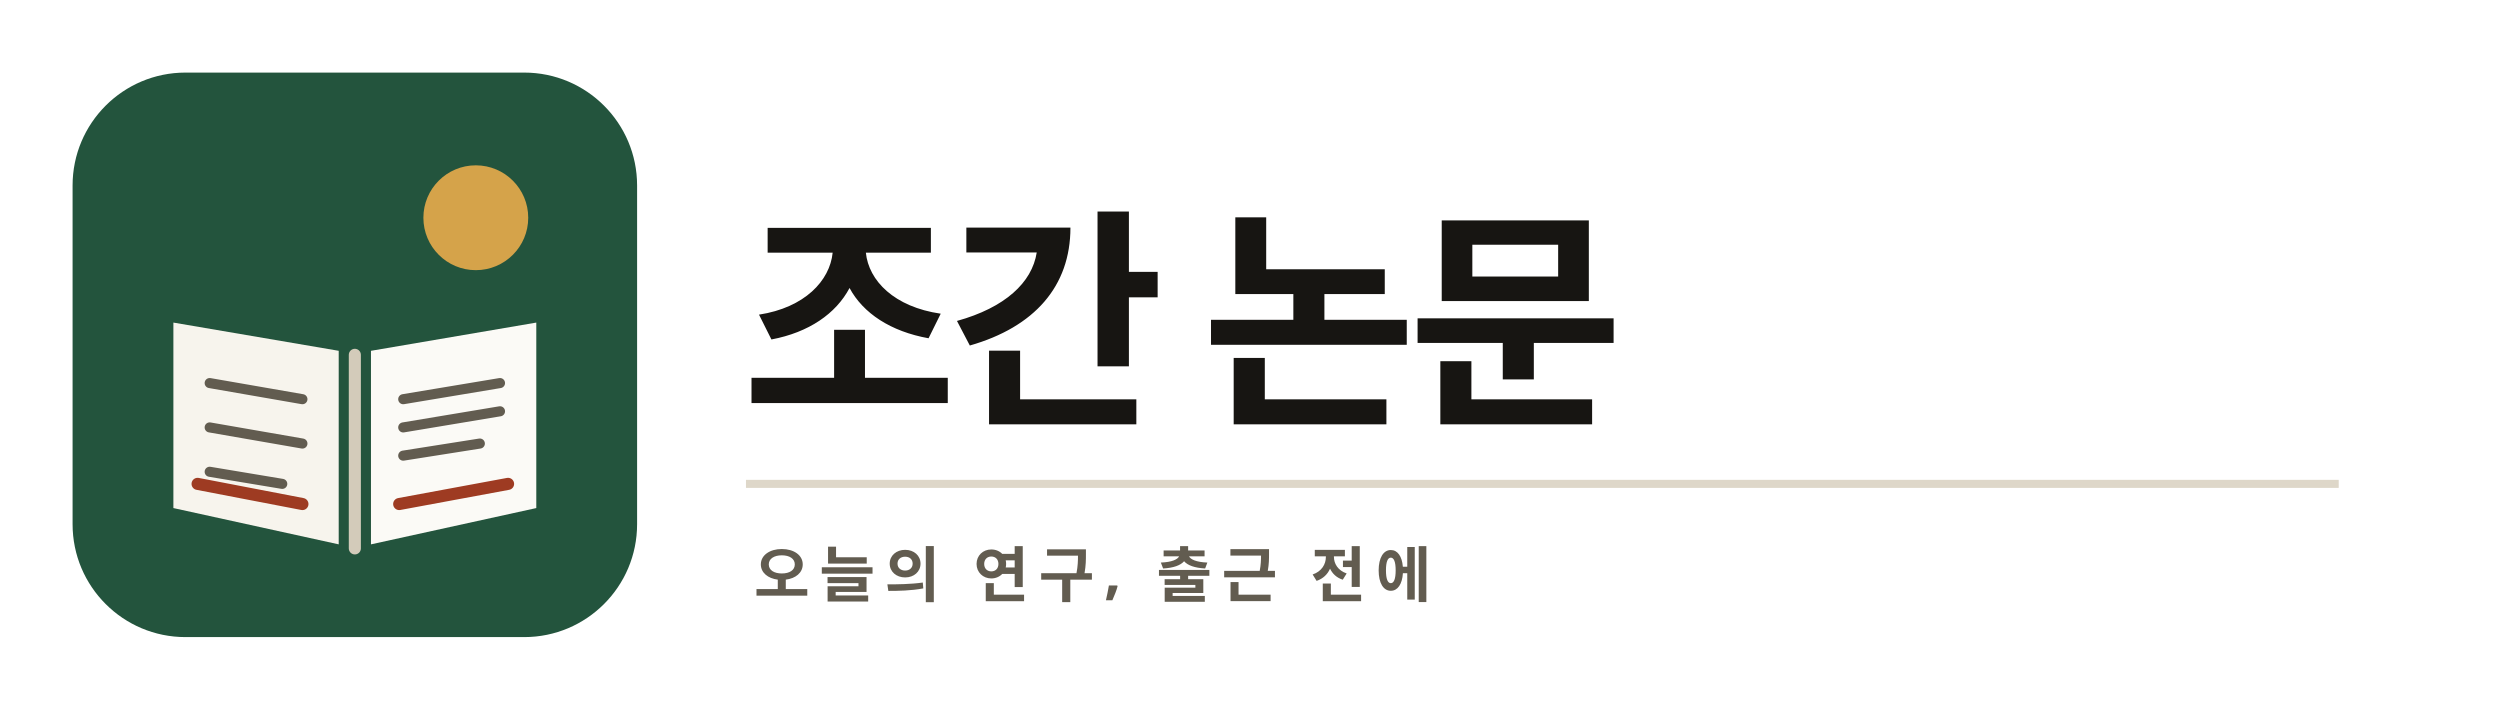
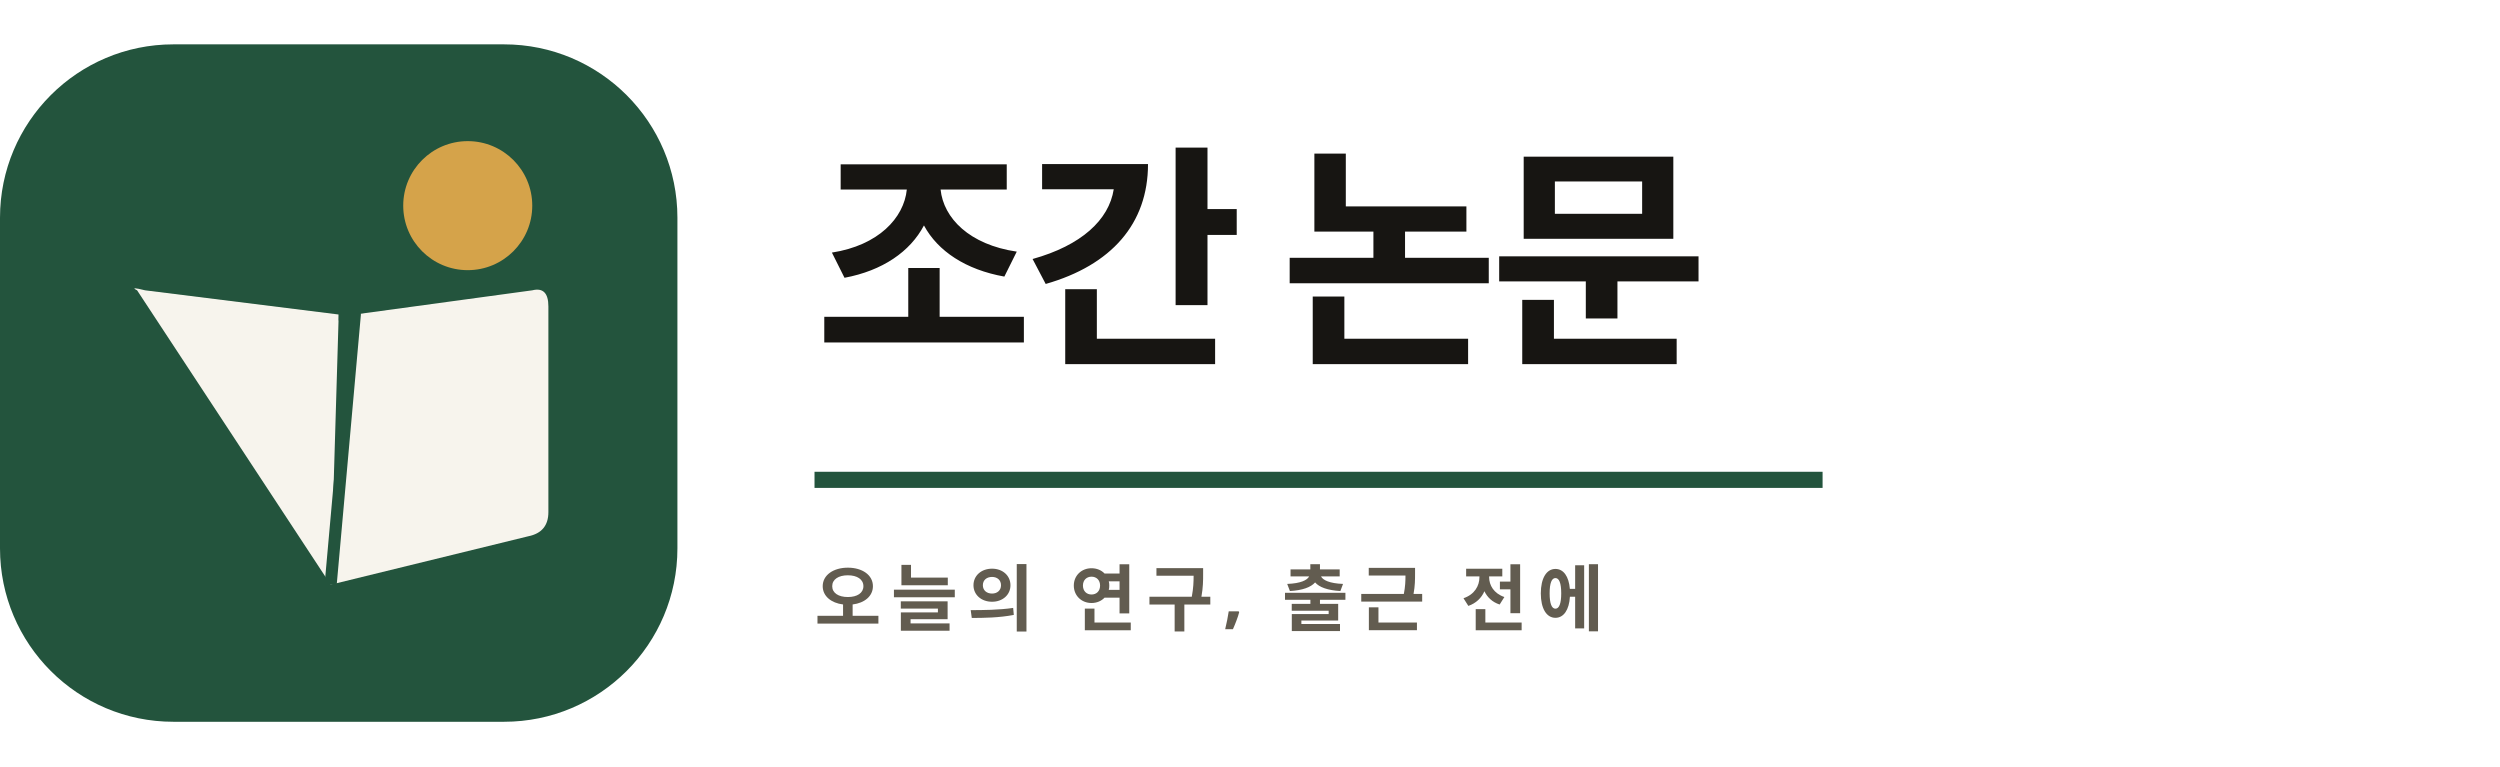
- <svg xmlns="http://www.w3.org/2000/svg" viewBox="0 0 620 176" role="img" aria-labelledby="title desc">
-   <g transform="translate(18 18)">
-     <rect width="140" height="140" rx="28" fill="#23543D" />
-     <circle cx="100" cy="36" r="13" fill="#D5A34A" />
-     <path d="M25 62 66 69v48L25 108V62Z" fill="#F7F4ED" />
-     <path d="m115 62-41 7v48l41-9V62Z" fill="#FBFAF6" />
-     <path d="M70 70v48" fill="none" stroke="#D3CBBA" stroke-width="3" stroke-linecap="round" />
-     <path d="m34 77 23 4m-23 7 23 4m-23 7 18 3m30-21 24-4m-24 11 24-4m-24 11 19-3" fill="none" stroke="#625C50" stroke-width="2.5" stroke-linecap="round" />
-     <path d="M31 102 57 107m24 0 27-5" fill="none" stroke="#9E3B22" stroke-width="3" stroke-linecap="round" />
+ <svg xmlns="http://www.w3.org/2000/svg" viewBox="0 0 620 190" role="img" aria-labelledby="title desc">
+   <g transform="translate(0 11)">
+     <rect width="168" height="168" rx="43" fill="#23543D" />
+     <circle cx="116" cy="40" r="16" fill="#D5A34A" />
+     <path d="M34 61 Q32 60 36 61 L84 67 L82 134 Z" fill="#F7F4ED" />
+     <path d="M88 67 L132 61 Q136 60 136 65 L136 116 Q136 121 131 122 L82 134 Z" fill="#F7F4ED" />
+     <path d="M84 67 L88 67 L82 134" fill="none" stroke="#23543D" stroke-width="3" stroke-linejoin="round" />
  </g>
-   <text x="184" y="101" fill="#171512" font-family="Nanum Myeongjo, Noto Serif KR, serif" font-size="58" font-weight="800" letter-spacing="-2">조간 논문</text>
-   <path d="M185 120h395" stroke="#DED7C9" stroke-width="2" />
-   <text x="187" y="148" fill="#625C50" font-family="IBM Plex Sans KR, sans-serif" font-size="15" font-weight="600" letter-spacing="2.4">오늘의 연구, 출근 전에</text>
+   <text x="202" y="86" fill="#171512" font-family="Nanum Myeongjo, Noto Serif KR, serif" font-size="59" font-weight="800" letter-spacing="-2.2">조간 논문</text>
+   <path d="M202 119 H452" stroke="#23543D" stroke-width="4" />
+   <text x="202" y="155" fill="#625C50" font-family="IBM Plex Sans KR, sans-serif" font-size="18" font-weight="700" letter-spacing="2.4">오늘의 연구, 출근 전에</text>
</svg>
